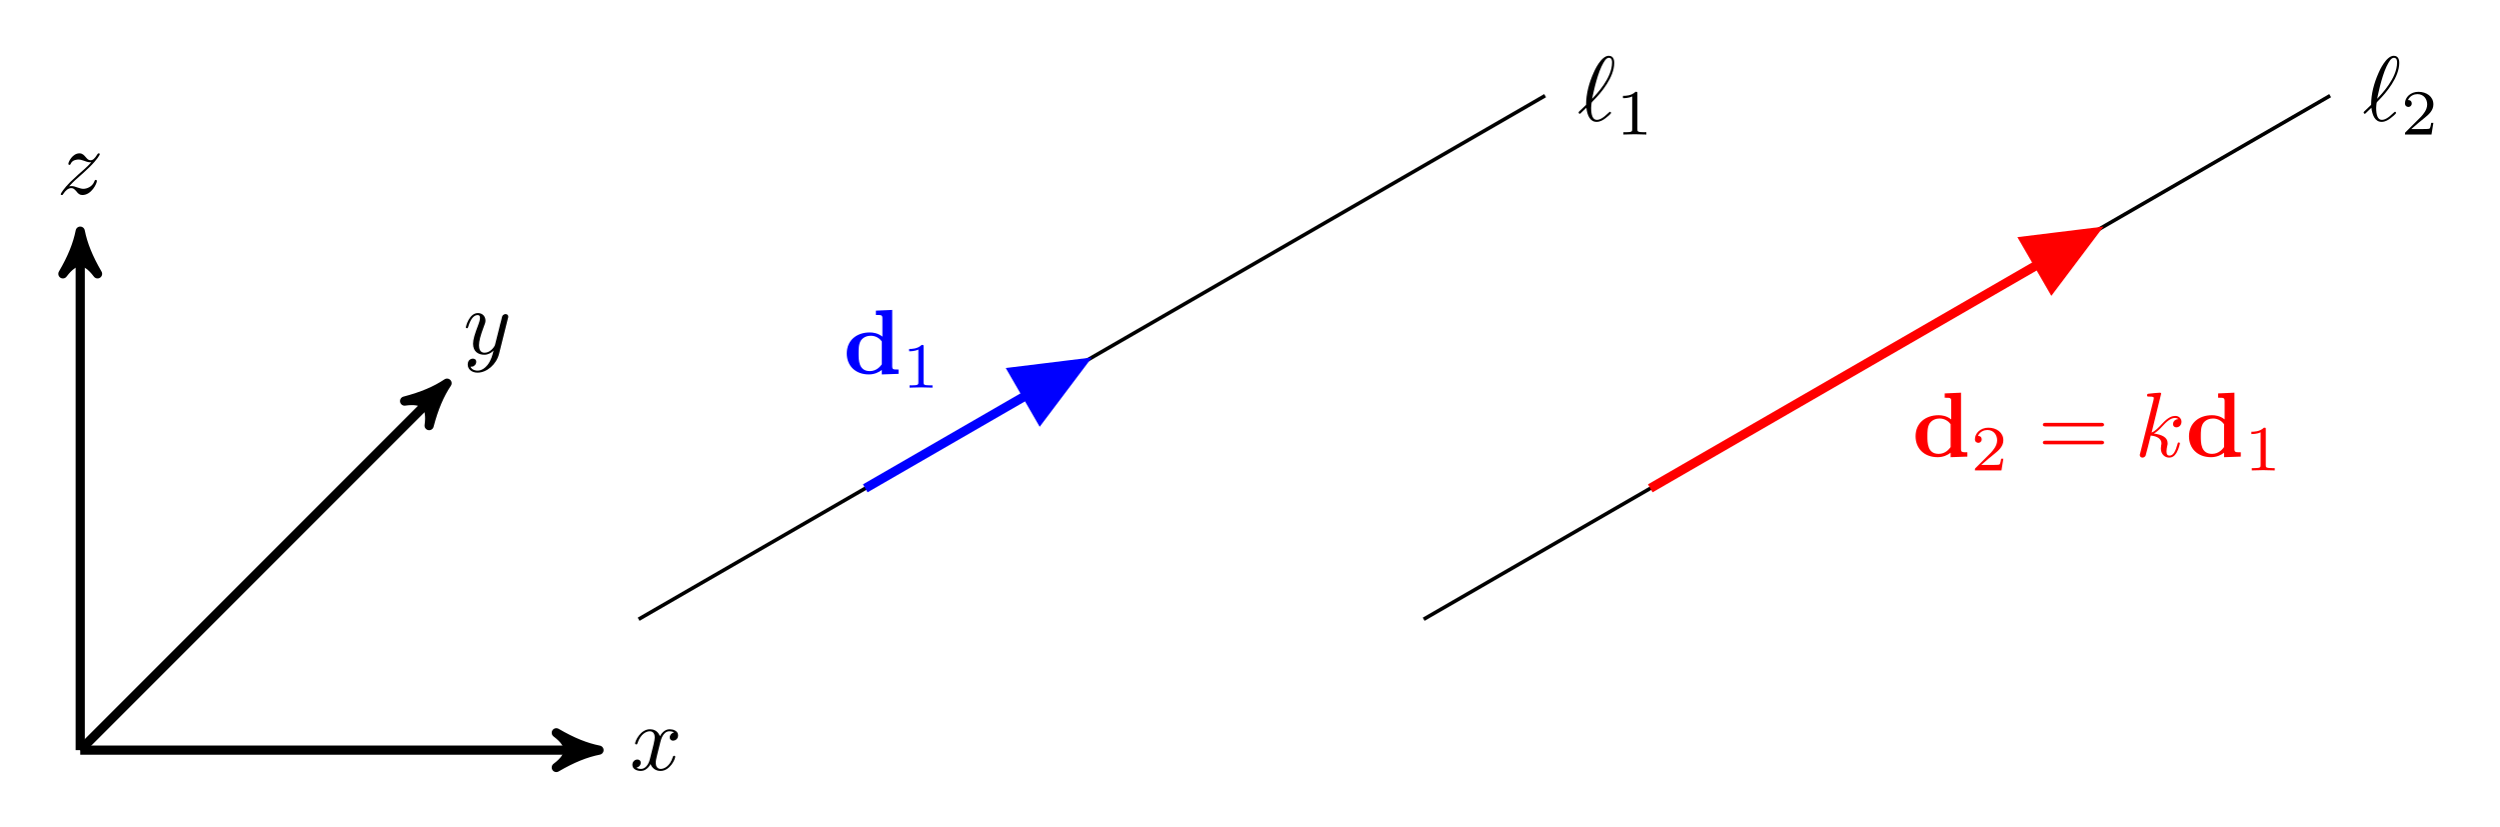
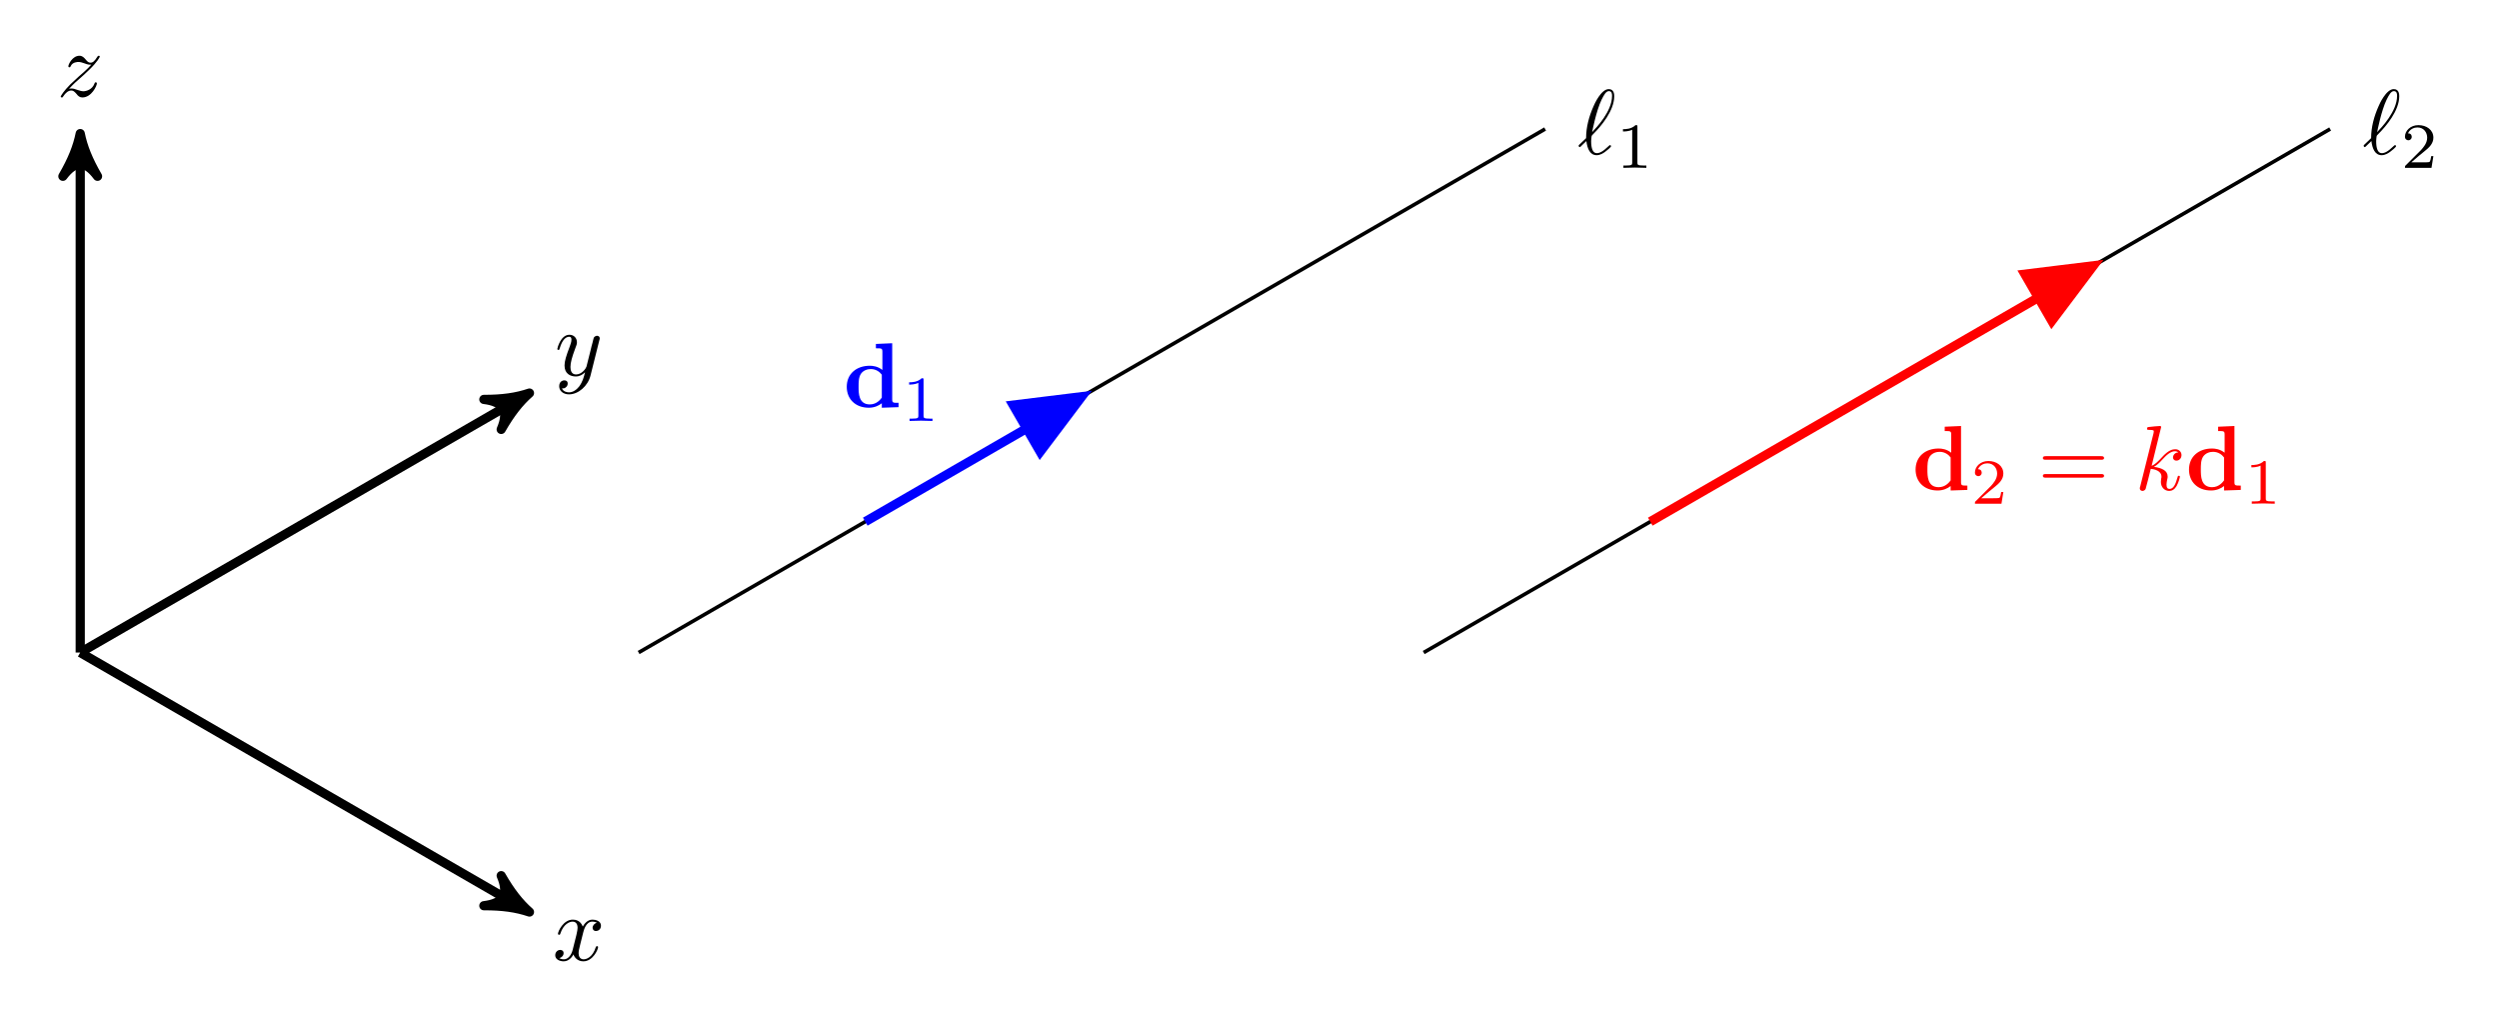
- <svg xmlns="http://www.w3.org/2000/svg" xmlns:xlink="http://www.w3.org/1999/xlink" width="270.709" height="89.526" viewBox="0 0 270.709 89.526">
+ <svg xmlns="http://www.w3.org/2000/svg" xmlns:xlink="http://www.w3.org/1999/xlink" width="270.709" height="110.141" viewBox="0 0 270.709 110.141">
  <defs>
    <g>
      <g id="glyph-0-0">
        <path d="M 3.328 -3.016 C 3.391 -3.266 3.625 -4.188 4.312 -4.188 C 4.359 -4.188 4.609 -4.188 4.812 -4.062 C 4.531 -4 4.344 -3.766 4.344 -3.516 C 4.344 -3.359 4.453 -3.172 4.719 -3.172 C 4.938 -3.172 5.25 -3.344 5.25 -3.75 C 5.25 -4.266 4.672 -4.406 4.328 -4.406 C 3.75 -4.406 3.406 -3.875 3.281 -3.656 C 3.031 -4.312 2.5 -4.406 2.203 -4.406 C 1.172 -4.406 0.594 -3.125 0.594 -2.875 C 0.594 -2.766 0.703 -2.766 0.719 -2.766 C 0.797 -2.766 0.828 -2.797 0.844 -2.875 C 1.188 -3.938 1.844 -4.188 2.188 -4.188 C 2.375 -4.188 2.719 -4.094 2.719 -3.516 C 2.719 -3.203 2.547 -2.547 2.188 -1.141 C 2.031 -0.531 1.672 -0.109 1.234 -0.109 C 1.172 -0.109 0.953 -0.109 0.734 -0.234 C 0.984 -0.297 1.203 -0.5 1.203 -0.781 C 1.203 -1.047 0.984 -1.125 0.844 -1.125 C 0.531 -1.125 0.297 -0.875 0.297 -0.547 C 0.297 -0.094 0.781 0.109 1.219 0.109 C 1.891 0.109 2.25 -0.594 2.266 -0.641 C 2.391 -0.281 2.75 0.109 3.344 0.109 C 4.375 0.109 4.938 -1.172 4.938 -1.422 C 4.938 -1.531 4.859 -1.531 4.828 -1.531 C 4.734 -1.531 4.719 -1.484 4.688 -1.422 C 4.359 -0.344 3.688 -0.109 3.375 -0.109 C 2.984 -0.109 2.828 -0.422 2.828 -0.766 C 2.828 -0.984 2.875 -1.203 2.984 -1.641 Z M 3.328 -3.016 " />
      </g>
      <g id="glyph-0-1">
        <path d="M 4.844 -3.797 C 4.891 -3.938 4.891 -3.953 4.891 -4.031 C 4.891 -4.203 4.75 -4.297 4.594 -4.297 C 4.5 -4.297 4.344 -4.234 4.25 -4.094 C 4.234 -4.031 4.141 -3.734 4.109 -3.547 C 4.031 -3.297 3.969 -3.016 3.906 -2.75 L 3.453 -0.953 C 3.422 -0.812 2.984 -0.109 2.328 -0.109 C 1.828 -0.109 1.719 -0.547 1.719 -0.922 C 1.719 -1.375 1.891 -2 2.219 -2.875 C 2.375 -3.281 2.422 -3.391 2.422 -3.594 C 2.422 -4.031 2.109 -4.406 1.609 -4.406 C 0.656 -4.406 0.297 -2.953 0.297 -2.875 C 0.297 -2.766 0.391 -2.766 0.406 -2.766 C 0.516 -2.766 0.516 -2.797 0.562 -2.953 C 0.844 -3.891 1.234 -4.188 1.578 -4.188 C 1.656 -4.188 1.828 -4.188 1.828 -3.875 C 1.828 -3.625 1.719 -3.359 1.656 -3.172 C 1.25 -2.109 1.078 -1.547 1.078 -1.078 C 1.078 -0.188 1.703 0.109 2.297 0.109 C 2.688 0.109 3.016 -0.062 3.297 -0.344 C 3.172 0.172 3.047 0.672 2.656 1.203 C 2.391 1.531 2.016 1.828 1.562 1.828 C 1.422 1.828 0.969 1.797 0.797 1.406 C 0.953 1.406 1.094 1.406 1.219 1.281 C 1.328 1.203 1.422 1.062 1.422 0.875 C 1.422 0.562 1.156 0.531 1.062 0.531 C 0.828 0.531 0.5 0.688 0.5 1.172 C 0.5 1.672 0.938 2.047 1.562 2.047 C 2.578 2.047 3.609 1.141 3.891 0.016 Z M 4.844 -3.797 " />
      </g>
      <g id="glyph-0-2">
        <path d="M 1.328 -0.828 C 1.859 -1.406 2.156 -1.656 2.516 -1.969 C 2.516 -1.969 3.125 -2.5 3.484 -2.859 C 4.438 -3.781 4.656 -4.266 4.656 -4.312 C 4.656 -4.406 4.562 -4.406 4.547 -4.406 C 4.469 -4.406 4.453 -4.391 4.391 -4.297 C 4.094 -3.812 3.891 -3.656 3.656 -3.656 C 3.406 -3.656 3.297 -3.812 3.141 -3.984 C 2.953 -4.203 2.781 -4.406 2.453 -4.406 C 1.703 -4.406 1.25 -3.484 1.25 -3.266 C 1.25 -3.219 1.281 -3.156 1.359 -3.156 C 1.453 -3.156 1.469 -3.203 1.5 -3.266 C 1.688 -3.734 2.266 -3.734 2.344 -3.734 C 2.547 -3.734 2.734 -3.672 2.969 -3.594 C 3.375 -3.438 3.484 -3.438 3.734 -3.438 C 3.375 -3.016 2.547 -2.297 2.359 -2.141 L 1.453 -1.297 C 0.781 -0.625 0.422 -0.062 0.422 0.016 C 0.422 0.109 0.531 0.109 0.547 0.109 C 0.625 0.109 0.641 0.094 0.703 -0.016 C 0.938 -0.375 1.234 -0.641 1.562 -0.641 C 1.781 -0.641 1.891 -0.547 2.141 -0.266 C 2.297 -0.047 2.484 0.109 2.766 0.109 C 3.766 0.109 4.344 -1.156 4.344 -1.422 C 4.344 -1.469 4.297 -1.531 4.219 -1.531 C 4.125 -1.531 4.109 -1.469 4.078 -1.391 C 3.844 -0.75 3.203 -0.562 2.875 -0.562 C 2.688 -0.562 2.5 -0.625 2.297 -0.688 C 1.953 -0.812 1.797 -0.859 1.594 -0.859 C 1.578 -0.859 1.422 -0.859 1.328 -0.828 Z M 1.328 -0.828 " />
      </g>
      <g id="glyph-0-3">
        <path d="M 0.156 -0.984 C 0.141 -0.953 0.109 -0.922 0.109 -0.891 C 0.109 -0.844 0.172 -0.75 0.234 -0.75 C 0.281 -0.75 0.312 -0.781 0.594 -1.062 C 0.672 -1.141 0.875 -1.328 0.953 -1.406 C 1.047 -0.625 1.328 0.125 2.062 0.125 C 2.469 0.125 2.812 -0.109 3.016 -0.266 C 3.156 -0.359 3.625 -0.75 3.625 -0.844 C 3.625 -0.875 3.594 -0.969 3.516 -0.969 C 3.484 -0.969 3.469 -0.953 3.375 -0.875 C 2.734 -0.25 2.375 -0.094 2.078 -0.094 C 1.641 -0.094 1.469 -0.625 1.469 -1.391 C 1.469 -1.453 1.5 -1.906 1.531 -1.969 C 1.547 -2 1.547 -2.016 1.75 -2.219 C 2.547 -3.016 3.969 -4.703 3.969 -6.25 C 3.969 -6.422 3.969 -7.031 3.375 -7.031 C 2.547 -7.031 1.812 -5.391 1.719 -5.156 C 1.234 -4.062 0.922 -2.906 0.922 -1.719 Z M 1.578 -2.375 C 1.594 -2.5 2.031 -4.703 2.594 -5.875 C 2.859 -6.406 3.078 -6.812 3.391 -6.812 C 3.734 -6.812 3.734 -6.453 3.734 -6.297 C 3.734 -4.625 2.047 -2.875 1.578 -2.375 Z M 1.578 -2.375 " />
      </g>
      <g id="glyph-0-4">
        <path d="M 2.859 -6.812 C 2.859 -6.812 2.859 -6.922 2.734 -6.922 C 2.5 -6.922 1.781 -6.844 1.516 -6.812 C 1.438 -6.812 1.328 -6.797 1.328 -6.625 C 1.328 -6.5 1.422 -6.5 1.562 -6.5 C 2.047 -6.5 2.062 -6.438 2.062 -6.328 L 2.031 -6.125 L 0.594 -0.391 C 0.547 -0.25 0.547 -0.234 0.547 -0.172 C 0.547 0.062 0.75 0.109 0.844 0.109 C 0.969 0.109 1.109 0.016 1.172 -0.094 C 1.219 -0.188 1.672 -2.031 1.734 -2.281 C 2.078 -2.25 2.891 -2.094 2.891 -1.438 C 2.891 -1.359 2.891 -1.328 2.859 -1.219 C 2.844 -1.109 2.828 -0.984 2.828 -0.875 C 2.828 -0.297 3.219 0.109 3.734 0.109 C 4.031 0.109 4.312 -0.047 4.531 -0.422 C 4.781 -0.859 4.891 -1.406 4.891 -1.422 C 4.891 -1.531 4.797 -1.531 4.766 -1.531 C 4.672 -1.531 4.656 -1.484 4.625 -1.344 C 4.422 -0.625 4.203 -0.109 3.766 -0.109 C 3.562 -0.109 3.438 -0.219 3.438 -0.578 C 3.438 -0.75 3.484 -0.984 3.516 -1.141 C 3.562 -1.312 3.562 -1.344 3.562 -1.453 C 3.562 -2.094 2.938 -2.375 2.078 -2.5 C 2.391 -2.672 2.719 -2.984 2.938 -3.234 C 3.422 -3.766 3.875 -4.188 4.359 -4.188 C 4.422 -4.188 4.438 -4.188 4.453 -4.172 C 4.578 -4.156 4.578 -4.156 4.672 -4.094 C 4.688 -4.094 4.688 -4.078 4.703 -4.062 C 4.234 -4.031 4.141 -3.641 4.141 -3.516 C 4.141 -3.359 4.25 -3.172 4.516 -3.172 C 4.781 -3.172 5.062 -3.391 5.062 -3.781 C 5.062 -4.078 4.828 -4.406 4.391 -4.406 C 4.109 -4.406 3.656 -4.328 2.938 -3.531 C 2.594 -3.156 2.203 -2.75 1.828 -2.609 Z M 2.859 -6.812 " />
      </g>
      <g id="glyph-1-0">
        <path d="M 2.328 -4.438 C 2.328 -4.625 2.328 -4.625 2.125 -4.625 C 1.672 -4.188 1.047 -4.188 0.766 -4.188 L 0.766 -3.938 C 0.922 -3.938 1.391 -3.938 1.766 -4.125 L 1.766 -0.578 C 1.766 -0.344 1.766 -0.25 1.078 -0.25 L 0.812 -0.25 L 0.812 0 C 0.938 0 1.797 -0.031 2.047 -0.031 C 2.266 -0.031 3.141 0 3.297 0 L 3.297 -0.25 L 3.031 -0.25 C 2.328 -0.25 2.328 -0.344 2.328 -0.578 Z M 2.328 -4.438 " />
      </g>
      <g id="glyph-1-1">
        <path d="M 3.516 -1.266 L 3.281 -1.266 C 3.266 -1.109 3.188 -0.703 3.094 -0.641 C 3.047 -0.594 2.516 -0.594 2.406 -0.594 L 1.125 -0.594 C 1.859 -1.234 2.109 -1.438 2.516 -1.766 C 3.031 -2.172 3.516 -2.609 3.516 -3.266 C 3.516 -4.109 2.781 -4.625 1.891 -4.625 C 1.031 -4.625 0.438 -4.016 0.438 -3.375 C 0.438 -3.031 0.734 -2.984 0.812 -2.984 C 0.969 -2.984 1.172 -3.109 1.172 -3.359 C 1.172 -3.484 1.125 -3.734 0.766 -3.734 C 0.984 -4.219 1.453 -4.375 1.781 -4.375 C 2.484 -4.375 2.844 -3.828 2.844 -3.266 C 2.844 -2.656 2.406 -2.188 2.188 -1.938 L 0.516 -0.266 C 0.438 -0.203 0.438 -0.188 0.438 0 L 3.312 0 Z M 3.516 -1.266 " />
      </g>
      <g id="glyph-2-0">
        <path d="M 4.172 -0.422 L 4.172 0.062 L 5.984 0 L 5.984 -0.469 C 5.375 -0.469 5.297 -0.469 5.297 -0.859 L 5.297 -6.922 L 3.531 -6.844 L 3.531 -6.375 C 4.156 -6.375 4.234 -6.375 4.234 -5.984 L 4.234 -4.031 C 3.734 -4.422 3.203 -4.484 2.875 -4.484 C 1.422 -4.484 0.375 -3.609 0.375 -2.203 C 0.375 -0.891 1.297 0.062 2.766 0.062 C 3.375 0.062 3.859 -0.172 4.172 -0.422 Z M 4.172 -3.516 L 4.172 -1.031 C 4.031 -0.844 3.625 -0.297 2.875 -0.297 C 1.656 -0.297 1.656 -1.5 1.656 -2.203 C 1.656 -2.688 1.656 -3.219 1.906 -3.609 C 2.203 -4.031 2.672 -4.125 2.984 -4.125 C 3.547 -4.125 3.953 -3.812 4.172 -3.516 Z M 4.172 -3.516 " />
      </g>
      <g id="glyph-3-0">
        <path d="M 6.844 -3.266 C 7 -3.266 7.188 -3.266 7.188 -3.453 C 7.188 -3.656 7 -3.656 6.859 -3.656 L 0.891 -3.656 C 0.75 -3.656 0.562 -3.656 0.562 -3.453 C 0.562 -3.266 0.75 -3.266 0.891 -3.266 Z M 6.859 -1.328 C 7 -1.328 7.188 -1.328 7.188 -1.531 C 7.188 -1.719 7 -1.719 6.844 -1.719 L 0.891 -1.719 C 0.75 -1.719 0.562 -1.719 0.562 -1.531 C 0.562 -1.328 0.75 -1.328 0.891 -1.328 Z M 6.859 -1.328 " />
      </g>
    </g>
    <clipPath id="clip-0">
-       <path clip-rule="nonzero" d="M 0 28 L 62 28 L 62 89.527 L 0 89.527 Z M 0 28 " />
+       <path clip-rule="nonzero" d="M 0 56 L 71 56 L 71 110.141 L 0 110.141 Z M 0 56 " />
    </clipPath>
  </defs>
-   <path fill="none" stroke-width="0.996" stroke-linecap="butt" stroke-linejoin="miter" stroke="rgb(0%, 0%, 0%)" stroke-opacity="1" stroke-miterlimit="10" d="M 0.001 0 L 55.04 0 " transform="matrix(1, 0, 0, -1, 8.69, 81.227)" />
-   <path fill-rule="nonzero" fill="rgb(0%, 0%, 0%)" fill-opacity="1" stroke-width="0.996" stroke-linecap="butt" stroke-linejoin="round" stroke="rgb(0%, 0%, 0%)" stroke-opacity="1" stroke-miterlimit="10" d="M 1.157 0 C -0.288 0.289 -1.734 0.868 -3.468 1.879 C -1.734 0.579 -1.734 -0.578 -3.468 -1.878 C -1.734 -0.867 -0.288 -0.289 1.157 0 Z M 1.157 0 " transform="matrix(1, 0, 0, -1, 63.7298, 81.227)" />
+   <g clip-path="url(#clip-0)">
+     <path fill="none" stroke-width="0.996" stroke-linecap="butt" stroke-linejoin="miter" stroke="rgb(0%, 0%, 0%)" stroke-opacity="1" stroke-miterlimit="10" d="M 0.001 0.001 L 47.665 -27.519 " transform="matrix(1, 0, 0, -1, 8.69, 70.661)" />
+   </g>
+   <path fill-rule="nonzero" fill="rgb(0%, 0%, 0%)" fill-opacity="1" stroke-width="0.996" stroke-linecap="butt" stroke-linejoin="round" stroke="rgb(0%, 0%, 0%)" stroke-opacity="1" stroke-miterlimit="10" d="M 1.154 0 C -0.29 0.29 -1.733 0.868 -3.467 1.879 C -1.733 0.579 -1.732 -0.579 -3.467 -1.879 C -1.732 -0.868 -0.29 -0.288 1.154 0 Z M 1.154 0 " transform="matrix(0.86601, 0.49998, 0.49998, -0.86601, 56.356, 98.18093)" />
  <g fill="rgb(0%, 0%, 0%)" fill-opacity="1">
-     <use xlink:href="#glyph-0-0" x="68.205" y="83.372" />
+     <use xlink:href="#glyph-0-0" x="59.85" y="103.987" />
  </g>
-   <g clip-path="url(#clip-0)">
-     <path fill="none" stroke-width="0.996" stroke-linecap="butt" stroke-linejoin="miter" stroke="rgb(0%, 0%, 0%)" stroke-opacity="1" stroke-miterlimit="10" d="M 0.001 0 L 38.919 38.918 " transform="matrix(1, 0, 0, -1, 8.69, 81.227)" />
+   <path fill="none" stroke-width="0.996" stroke-linecap="butt" stroke-linejoin="miter" stroke="rgb(0%, 0%, 0%)" stroke-opacity="1" stroke-miterlimit="10" d="M 0.001 0.001 L 47.665 27.52 " transform="matrix(1, 0, 0, -1, 8.69, 70.661)" />
+   <path fill-rule="nonzero" fill="rgb(0%, 0%, 0%)" fill-opacity="1" stroke-width="0.996" stroke-linecap="butt" stroke-linejoin="round" stroke="rgb(0%, 0%, 0%)" stroke-opacity="1" stroke-miterlimit="10" d="M 1.155 0.001 C -0.289 0.289 -1.733 0.866 -3.468 1.877 C -1.733 0.577 -1.733 -0.578 -3.466 -1.877 C -1.732 -0.867 -0.289 -0.288 1.155 0.001 Z M 1.155 0.001 " transform="matrix(0.86601, -0.49998, -0.49998, -0.86601, 56.356, 43.14107)" />
+   <g fill="rgb(0%, 0%, 0%)" fill-opacity="1">
+     <use xlink:href="#glyph-0-1" x="60.076" y="40.656" />
  </g>
-   <path fill-rule="nonzero" fill="rgb(0%, 0%, 0%)" fill-opacity="1" stroke-width="0.996" stroke-linecap="butt" stroke-linejoin="round" stroke="rgb(0%, 0%, 0%)" stroke-opacity="1" stroke-miterlimit="10" d="M 1.154 -0.001 C -0.29 0.289 -1.735 0.867 -3.467 1.88 C -1.732 0.577 -1.732 -0.578 -3.467 -1.876 C -1.735 -0.868 -0.287 -0.288 1.154 -0.001 Z M 1.154 -0.001 " transform="matrix(0.7071, -0.7071, -0.7071, -0.7071, 47.60905, 42.30795)" />
+   <path fill="none" stroke-width="0.996" stroke-linecap="butt" stroke-linejoin="miter" stroke="rgb(0%, 0%, 0%)" stroke-opacity="1" stroke-miterlimit="10" d="M 0.001 0.001 L 0.001 55.04 " transform="matrix(1, 0, 0, -1, 8.69, 70.661)" />
+   <path fill-rule="nonzero" fill="rgb(0%, 0%, 0%)" fill-opacity="1" stroke-width="0.996" stroke-linecap="butt" stroke-linejoin="round" stroke="rgb(0%, 0%, 0%)" stroke-opacity="1" stroke-miterlimit="10" d="M 1.156 -0.001 C -0.289 0.288 -1.734 0.866 -3.469 1.877 C -1.734 0.577 -1.734 -0.58 -3.469 -1.876 C -1.734 -0.869 -0.289 -0.29 1.156 -0.001 Z M 1.156 -0.001 " transform="matrix(0, -1, -1, 0, 8.69, 15.6212)" />
  <g fill="rgb(0%, 0%, 0%)" fill-opacity="1">
-     <use xlink:href="#glyph-0-1" x="50.166" y="38.306" />
+     <use xlink:href="#glyph-0-2" x="6.154" y="10.444" />
  </g>
-   <path fill="none" stroke-width="0.996" stroke-linecap="butt" stroke-linejoin="miter" stroke="rgb(0%, 0%, 0%)" stroke-opacity="1" stroke-miterlimit="10" d="M 0.001 0 L 0.001 55.039 " transform="matrix(1, 0, 0, -1, 8.69, 81.227)" />
-   <path fill-rule="nonzero" fill="rgb(0%, 0%, 0%)" fill-opacity="1" stroke-width="0.996" stroke-linecap="butt" stroke-linejoin="round" stroke="rgb(0%, 0%, 0%)" stroke-opacity="1" stroke-miterlimit="10" d="M 1.156 -0.001 C -0.289 0.288 -1.735 0.866 -3.465 1.877 C -1.735 0.577 -1.735 -0.58 -3.465 -1.876 C -1.735 -0.869 -0.289 -0.29 1.156 -0.001 Z M 1.156 -0.001 " transform="matrix(0, -1, -1, 0, 8.69, 26.1872)" />
+   <path fill="none" stroke-width="0.399" stroke-linecap="butt" stroke-linejoin="miter" stroke="rgb(0%, 0%, 0%)" stroke-opacity="1" stroke-miterlimit="10" d="M 60.49 0.001 L 158.689 56.692 " transform="matrix(1, 0, 0, -1, 8.69, 70.661)" />
  <g fill="rgb(0%, 0%, 0%)" fill-opacity="1">
-     <use xlink:href="#glyph-0-2" x="6.154" y="21.01" />
-   </g>
-   <path fill="none" stroke-width="0.399" stroke-linecap="butt" stroke-linejoin="miter" stroke="rgb(0%, 0%, 0%)" stroke-opacity="1" stroke-miterlimit="10" d="M 60.49 14.172 L 158.689 70.868 " transform="matrix(1, 0, 0, -1, 8.69, 81.227)" />
-   <g fill="rgb(0%, 0%, 0%)" fill-opacity="1">
-     <use xlink:href="#glyph-0-3" x="170.895" y="13.073" />
+     <use xlink:href="#glyph-0-3" x="170.895" y="16.68" />
  </g>
  <g fill="rgb(0%, 0%, 0%)" fill-opacity="1">
-     <use xlink:href="#glyph-1-0" x="175.046" y="14.567" />
+     <use xlink:href="#glyph-1-0" x="175.046" y="18.175" />
  </g>
-   <path fill="none" stroke-width="0.399" stroke-linecap="butt" stroke-linejoin="miter" stroke="rgb(0%, 0%, 0%)" stroke-opacity="1" stroke-miterlimit="10" d="M 145.533 14.172 L 243.728 70.868 " transform="matrix(1, 0, 0, -1, 8.69, 81.227)" />
+   <path fill="none" stroke-width="0.399" stroke-linecap="butt" stroke-linejoin="miter" stroke="rgb(0%, 0%, 0%)" stroke-opacity="1" stroke-miterlimit="10" d="M 145.533 0.001 L 243.728 56.692 " transform="matrix(1, 0, 0, -1, 8.69, 70.661)" />
  <g fill="rgb(0%, 0%, 0%)" fill-opacity="1">
-     <use xlink:href="#glyph-0-3" x="255.934" y="13.073" />
+     <use xlink:href="#glyph-0-3" x="255.934" y="16.68" />
  </g>
  <g fill="rgb(0%, 0%, 0%)" fill-opacity="1">
-     <use xlink:href="#glyph-1-1" x="260.085" y="14.567" />
+     <use xlink:href="#glyph-1-1" x="260.085" y="18.175" />
  </g>
-   <path fill="none" stroke-width="0.996" stroke-linecap="butt" stroke-linejoin="miter" stroke="rgb(0%, 0%, 100%)" stroke-opacity="1" stroke-miterlimit="10" d="M 85.04 28.348 L 108.162 41.696 " transform="matrix(1, 0, 0, -1, 8.69, 81.227)" />
-   <path fill-rule="nonzero" fill="rgb(0%, 0%, 100%)" fill-opacity="1" stroke-width="0.996" stroke-linecap="butt" stroke-linejoin="miter" stroke="rgb(0%, 0%, 100%)" stroke-opacity="1" stroke-miterlimit="10" d="M -6.505 2.921 L 0.374 0 L -6.504 -2.921 Z M -6.505 2.921 " transform="matrix(0.86601, -0.49998, -0.49998, -0.86601, 116.8516, 39.5312)" />
+   <path fill="none" stroke-width="0.996" stroke-linecap="butt" stroke-linejoin="miter" stroke="rgb(0%, 0%, 100%)" stroke-opacity="1" stroke-miterlimit="10" d="M 85.04 14.173 L 108.162 27.524 " transform="matrix(1, 0, 0, -1, 8.69, 70.661)" />
+   <path fill-rule="nonzero" fill="rgb(0%, 0%, 100%)" fill-opacity="1" stroke-width="0.996" stroke-linecap="butt" stroke-linejoin="miter" stroke="rgb(0%, 0%, 100%)" stroke-opacity="1" stroke-miterlimit="10" d="M -6.506 2.919 L 0.374 -0.001 L -6.503 -2.919 Z M -6.506 2.919 " transform="matrix(0.86601, -0.49998, -0.49998, -0.86601, 116.8516, 43.13862)" />
  <g fill="rgb(0%, 0%, 100%)" fill-opacity="1">
-     <use xlink:href="#glyph-2-0" x="91.352" y="40.482" />
+     <use xlink:href="#glyph-2-0" x="91.352" y="44.089" />
  </g>
  <g fill="rgb(0%, 0%, 100%)" fill-opacity="1">
-     <use xlink:href="#glyph-1-0" x="97.717" y="41.976" />
+     <use xlink:href="#glyph-1-0" x="97.717" y="45.583" />
  </g>
-   <path fill="none" stroke-width="0.996" stroke-linecap="butt" stroke-linejoin="miter" stroke="rgb(100%, 0%, 0%)" stroke-opacity="1" stroke-miterlimit="10" d="M 170.08 28.348 L 217.751 55.868 " transform="matrix(1, 0, 0, -1, 8.69, 81.227)" />
-   <path fill-rule="nonzero" fill="rgb(100%, 0%, 0%)" fill-opacity="1" stroke-width="0.996" stroke-linecap="butt" stroke-linejoin="miter" stroke="rgb(100%, 0%, 0%)" stroke-opacity="1" stroke-miterlimit="10" d="M -6.505 2.92 L 0.374 -0.001 L -6.502 -2.919 Z M -6.505 2.92 " transform="matrix(0.86601, -0.49998, -0.49998, -0.86601, 226.4412, 25.3578)" />
+   <path fill="none" stroke-width="0.996" stroke-linecap="butt" stroke-linejoin="miter" stroke="rgb(100%, 0%, 0%)" stroke-opacity="1" stroke-miterlimit="10" d="M 170.08 14.173 L 217.751 41.696 " transform="matrix(1, 0, 0, -1, 8.69, 70.661)" />
+   <path fill-rule="nonzero" fill="rgb(100%, 0%, 0%)" fill-opacity="1" stroke-width="0.996" stroke-linecap="butt" stroke-linejoin="miter" stroke="rgb(100%, 0%, 0%)" stroke-opacity="1" stroke-miterlimit="10" d="M -6.504 2.921 L 0.375 0 L -6.503 -2.921 Z M -6.504 2.921 " transform="matrix(0.86601, -0.49998, -0.49998, -0.86601, 226.4412, 28.9652)" />
  <g fill="rgb(100%, 0%, 0%)" fill-opacity="1">
-     <use xlink:href="#glyph-2-0" x="207.135" y="49.444" />
+     <use xlink:href="#glyph-2-0" x="207.135" y="53.051" />
  </g>
  <g fill="rgb(100%, 0%, 0%)" fill-opacity="1">
-     <use xlink:href="#glyph-1-1" x="213.5" y="50.938" />
+     <use xlink:href="#glyph-1-1" x="213.5" y="54.545" />
  </g>
  <g fill="rgb(100%, 0%, 0%)" fill-opacity="1">
-     <use xlink:href="#glyph-3-0" x="220.737" y="49.444" />
+     <use xlink:href="#glyph-3-0" x="220.737" y="53.051" />
  </g>
  <g fill="rgb(100%, 0%, 0%)" fill-opacity="1">
-     <use xlink:href="#glyph-0-4" x="231.253" y="49.444" />
+     <use xlink:href="#glyph-0-4" x="231.253" y="53.051" />
  </g>
  <g fill="rgb(100%, 0%, 0%)" fill-opacity="1">
-     <use xlink:href="#glyph-2-0" x="236.753" y="49.444" />
+     <use xlink:href="#glyph-2-0" x="236.753" y="53.051" />
  </g>
  <g fill="rgb(100%, 0%, 0%)" fill-opacity="1">
-     <use xlink:href="#glyph-1-0" x="243.118" y="50.938" />
+     <use xlink:href="#glyph-1-0" x="243.118" y="54.545" />
  </g>
</svg>
